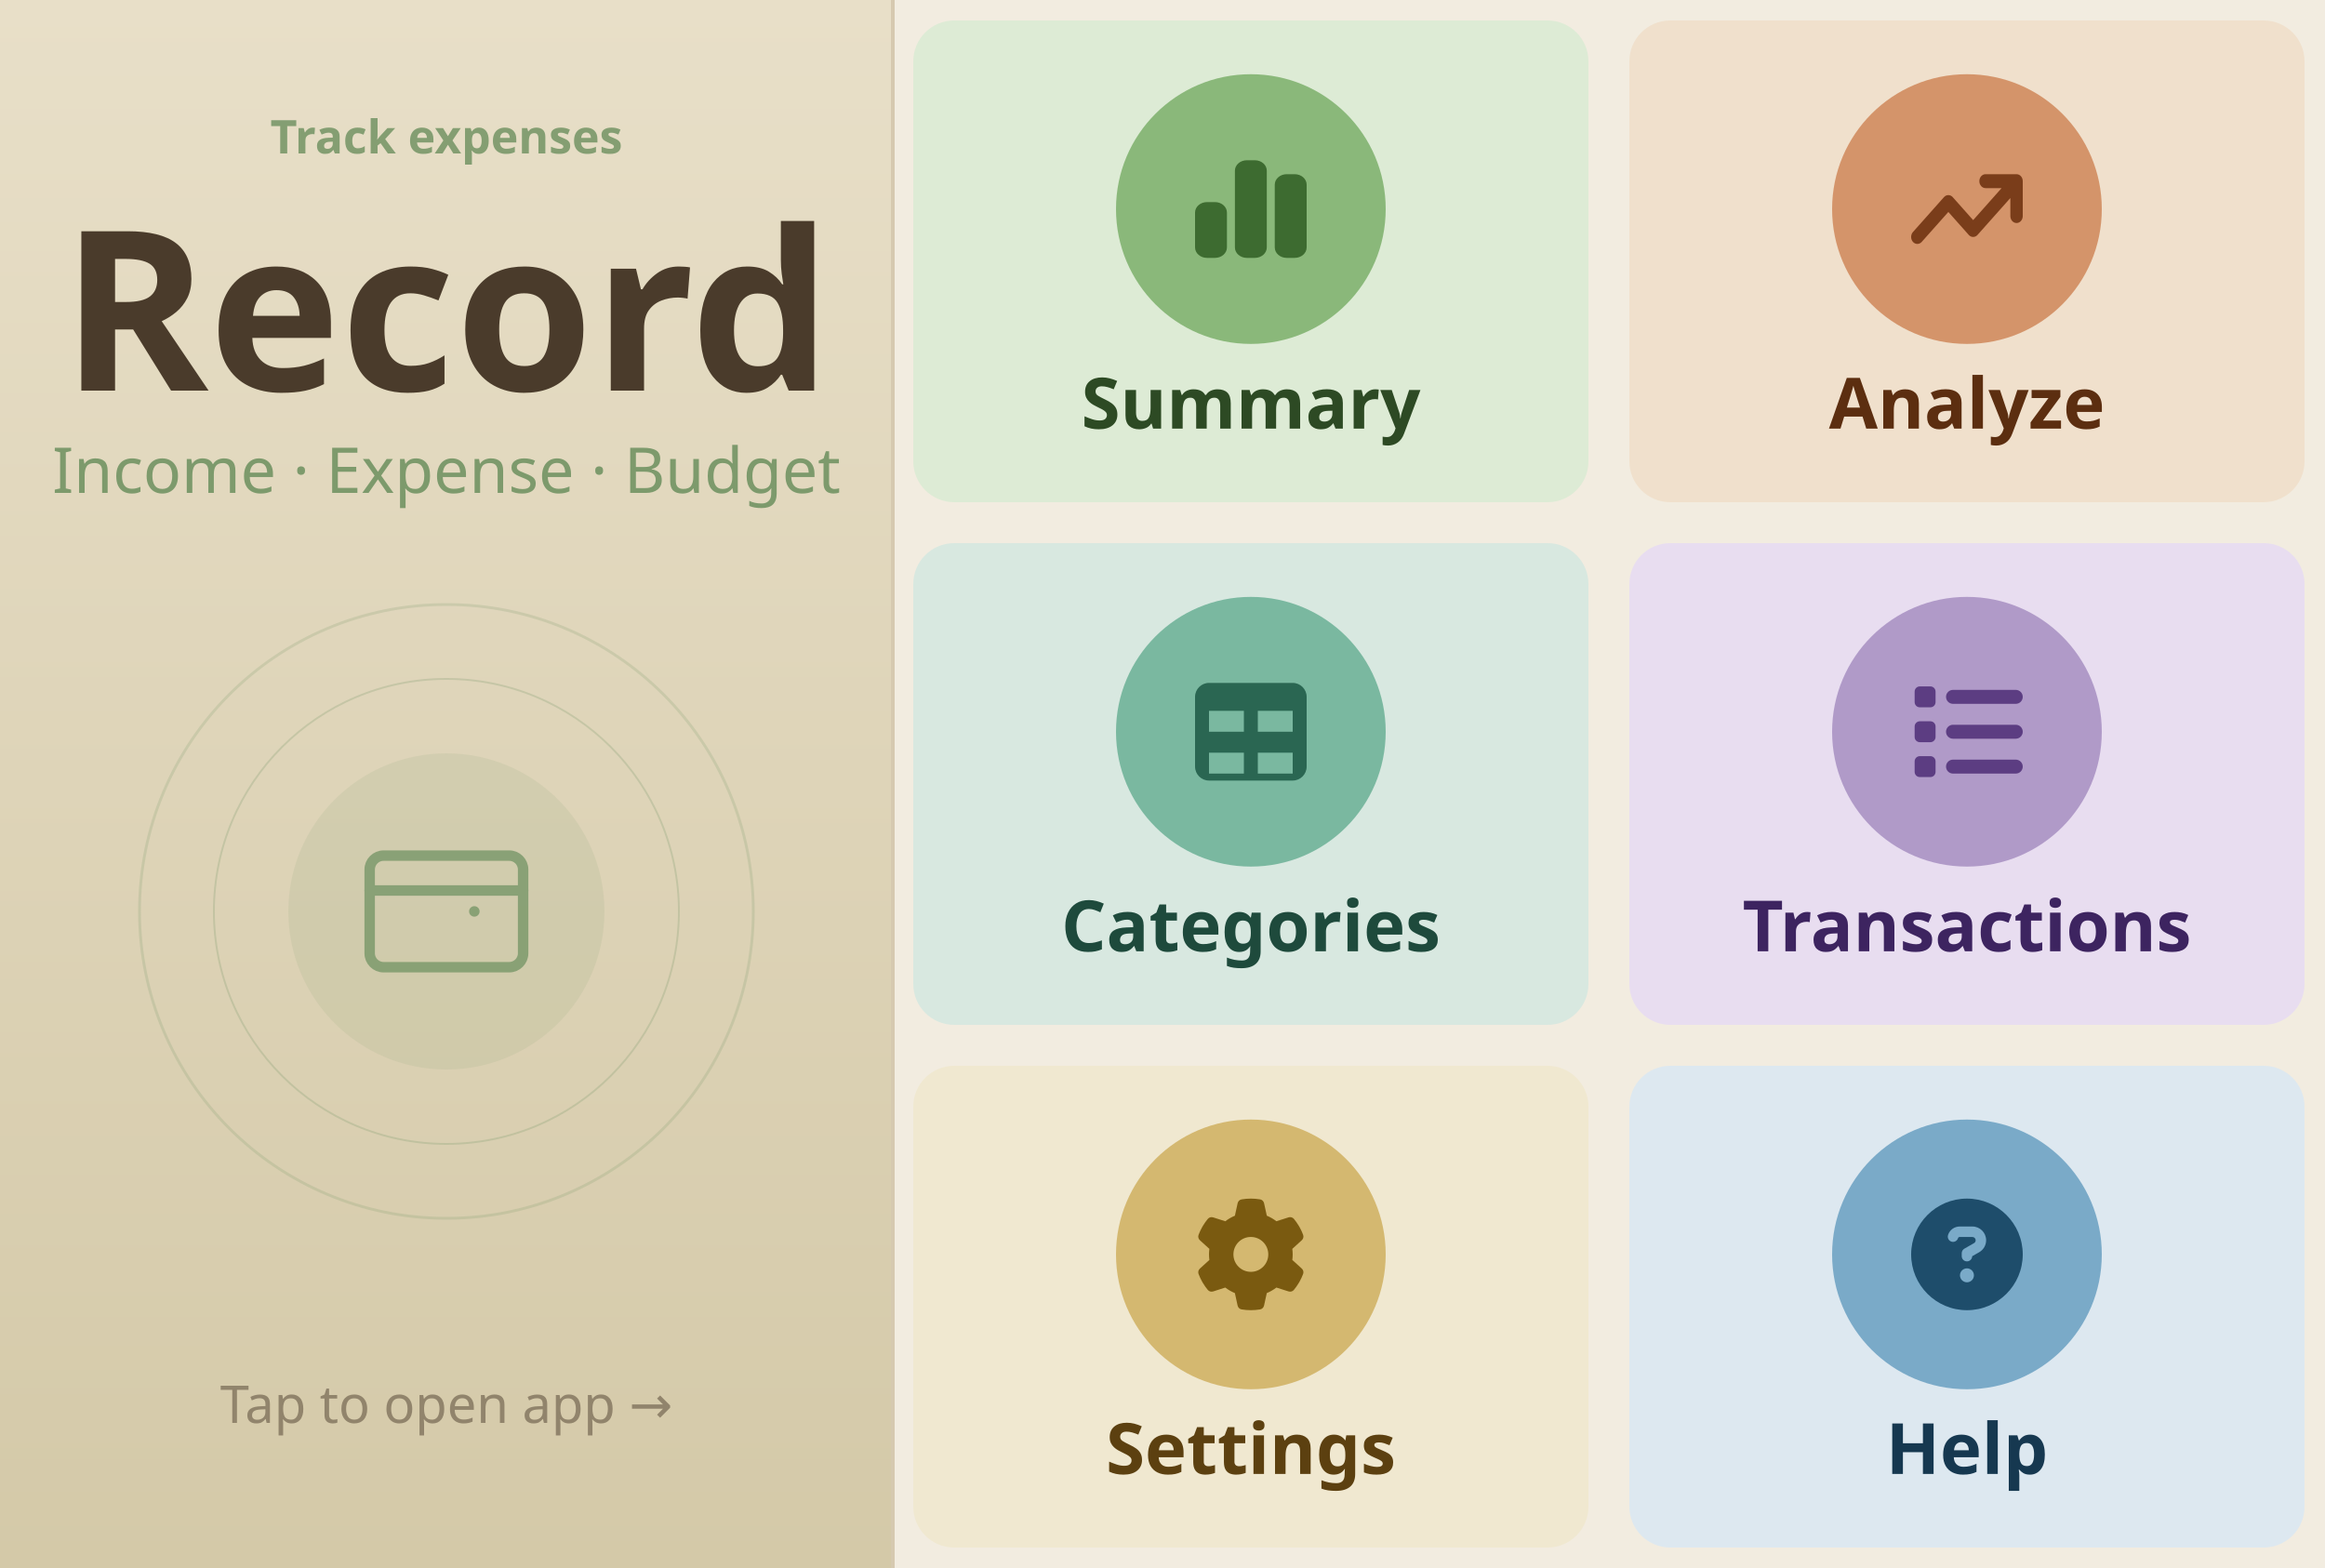
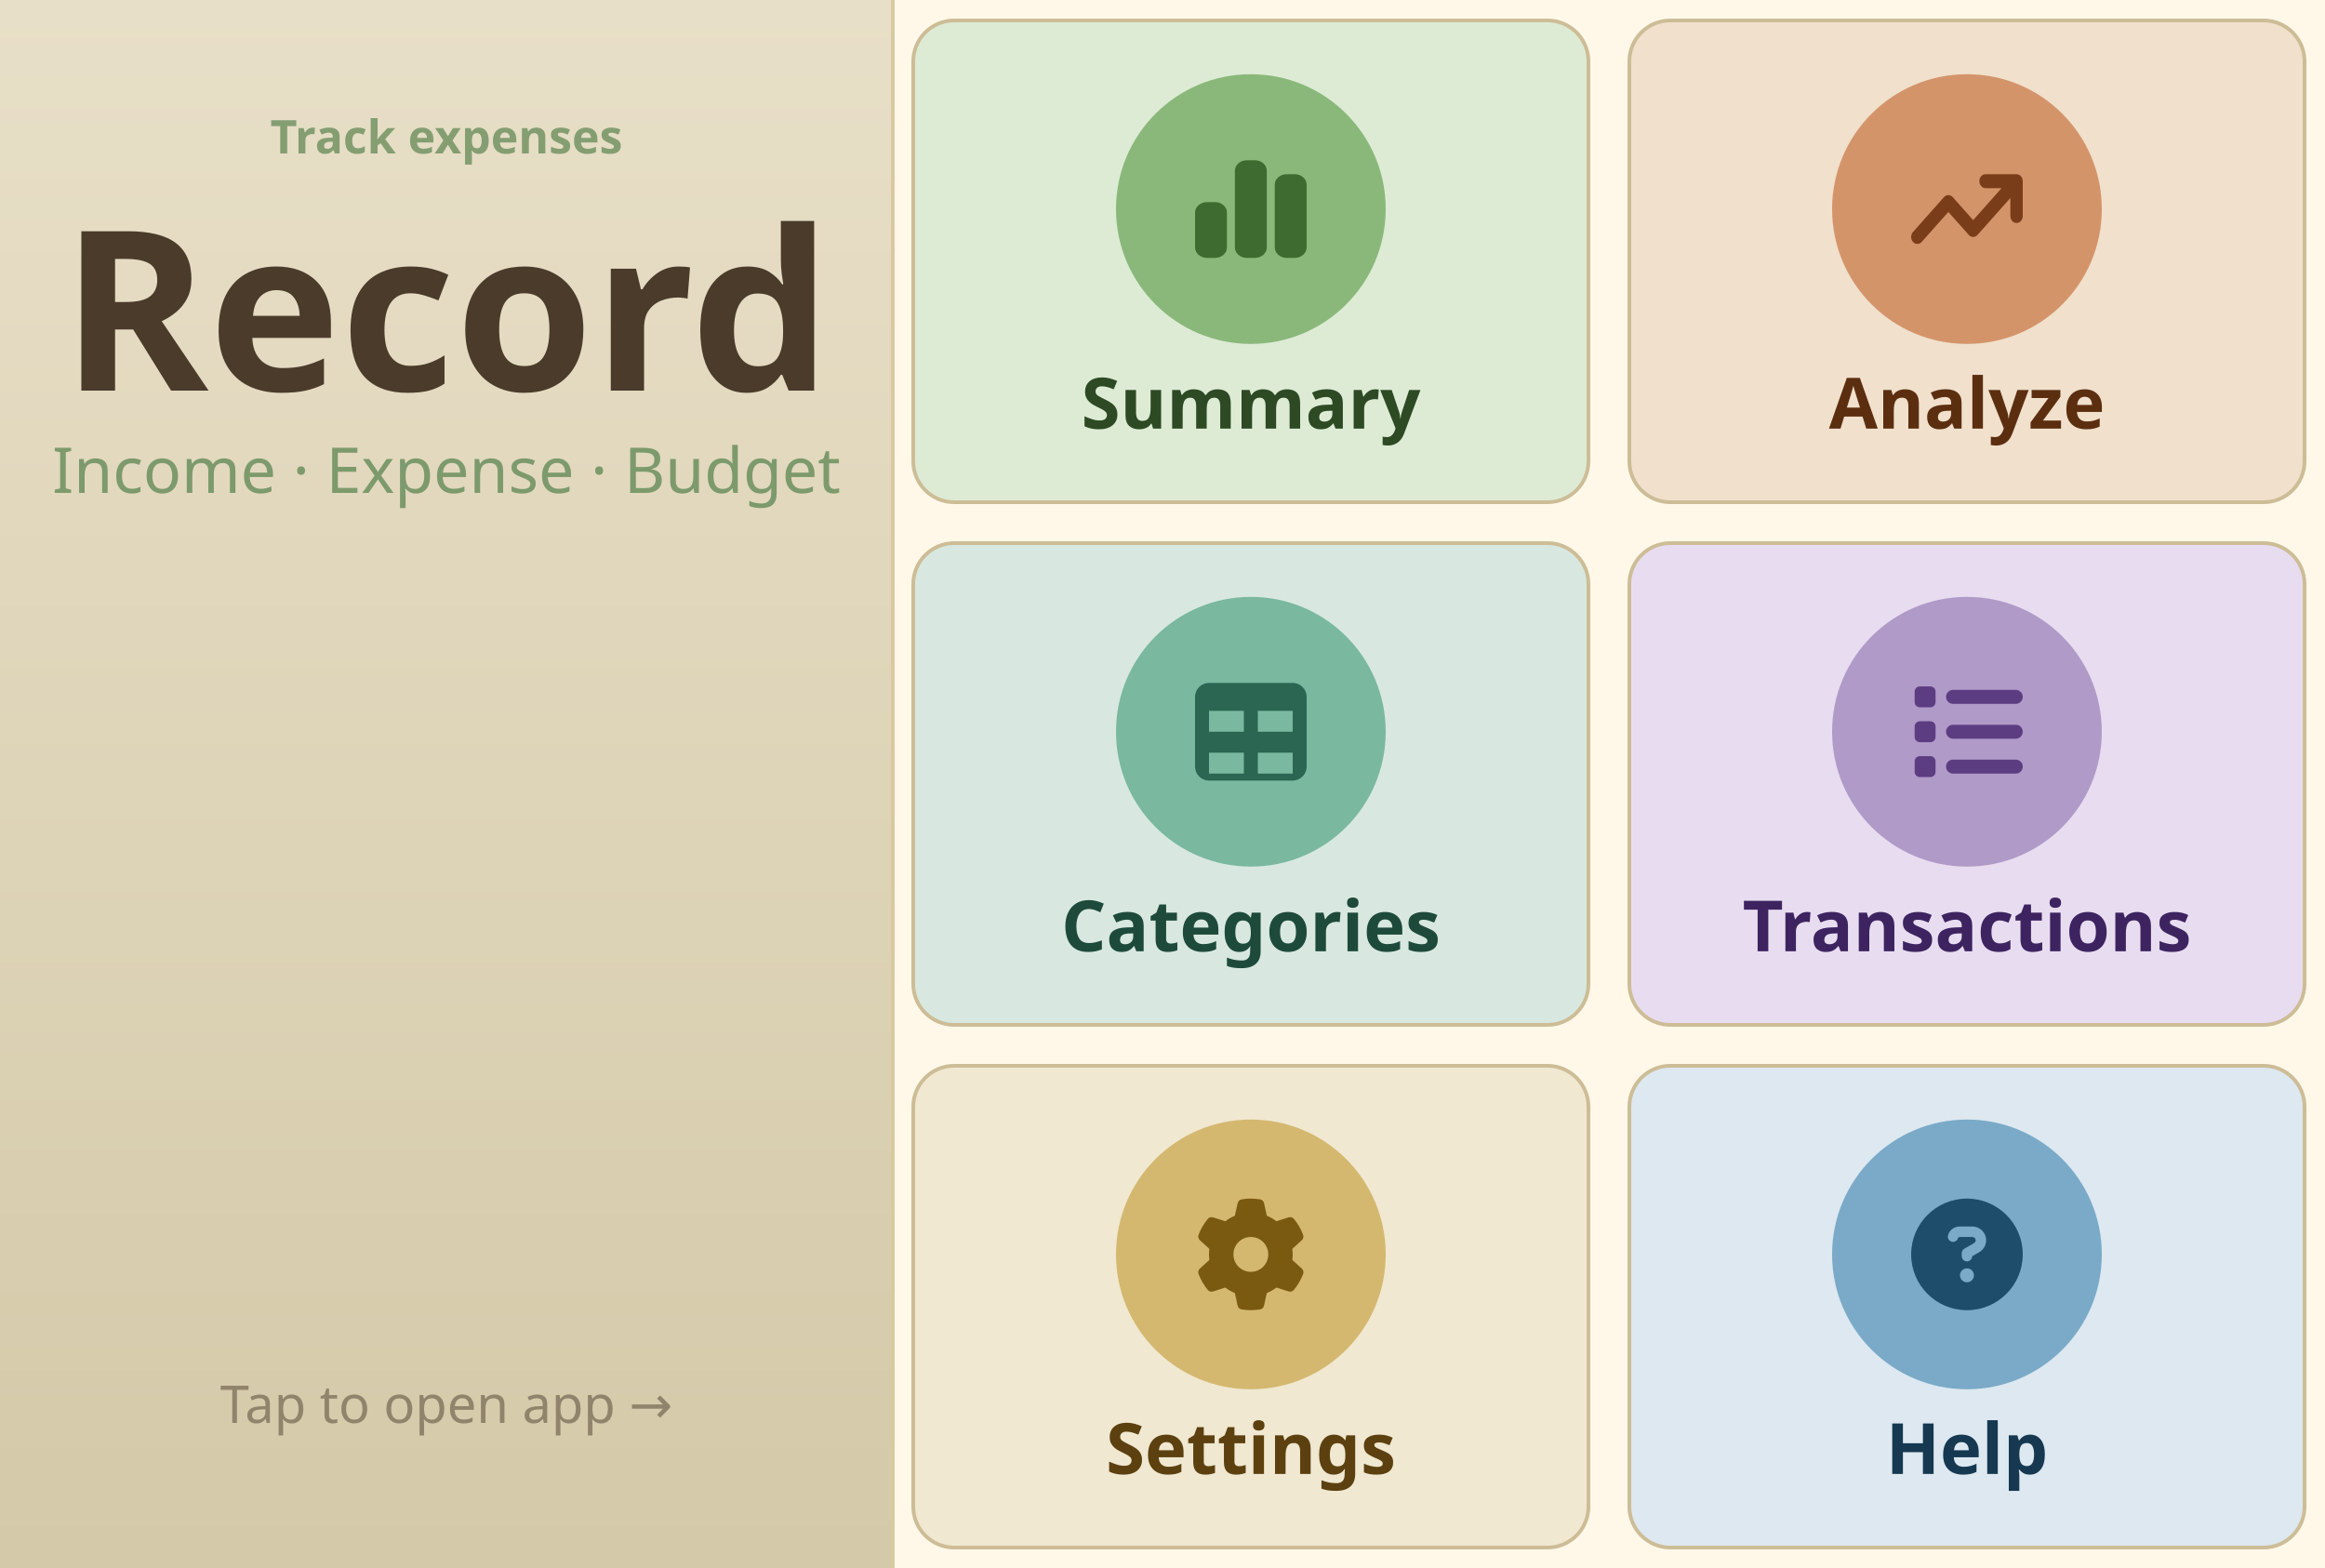
<svg xmlns="http://www.w3.org/2000/svg" width="2500" height="1686" viewBox="0 0 2500 1686">
  <defs>
    <linearGradient id="leftGrad" x1="0" y1="0" x2="0" y2="1">
      <stop offset="0%" stop-color="#e8dfc8" />
      <stop offset="100%" stop-color="#d4c9a8" />
    </linearGradient>
  </defs>
-   <rect x="0" y="0" width="2500" height="1686" fill="#f2ece0" rx="0" />
+   <rect x="0" y="0" width="2500" height="1686" fill="#fff8e9" rx="0" />
  <rect x="0" y="0" width="960" height="1686" fill="url(#leftGrad)" />
-   <line x1="960" y1="0" x2="960" y2="1686" stroke="#d6c9b0" stroke-width="4" />
+   <line x1="960" y1="0" x2="960" y2="1686" stroke="#d8c99f" stroke-width="4" />
  <text x="480" y="165" font-family="Thonburi,'Noto Sans Thai','Sarabun',sans-serif" font-size="50" font-weight="600" fill="#6b8f5e" text-anchor="middle" opacity="0.8">Track expenses</text>
  <text x="480" y="420" font-family="Thonburi,'Noto Sans Thai','Sarabun',sans-serif" font-size="240" font-weight="900" fill="#3d2e1e" text-anchor="middle" opacity="0.92">Record</text>
  <text x="480" y="530" font-family="Thonburi,'Noto Sans Thai','Sarabun',sans-serif" font-size="68" font-weight="400" fill="#6b8f5e" text-anchor="middle" opacity="0.85">Income · Expense · Budget</text>
-   <circle cx="480" cy="980" r="330" fill="none" stroke="#6b8f5e" stroke-width="3" opacity="0.18" />
-   <circle cx="480" cy="980" r="250" fill="none" stroke="#6b8f5e" stroke-width="2" opacity="0.22" />
-   <circle cx="480" cy="980" r="170" fill="#6b8f5e" opacity="0.1" />
-   <g transform="translate(390,890) scale(7.5)" fill="none" stroke="#6b8f5e" stroke-width="1.5" stroke-linecap="round" stroke-linejoin="round" opacity="0.7">
-     <rect x="1" y="4" width="22" height="16" rx="2" />
-     <path d="M16 12h.01" />
-     <path d="M1 9h22" />
-   </g>
  <text x="480" y="1530" font-family="Thonburi,'Noto Sans Thai','Sarabun',sans-serif" font-size="56" font-weight="500" fill="#3d2e1e" text-anchor="middle" opacity="0.45">Tap to open app  →</text>
-   <rect x="982" y="22" width="726" height="518" fill="#ddebd5" rx="44" />
+   <rect x="982" y="22" width="726" height="518" fill="#ddebd5" rx="44" stroke="#cdbd97" stroke-width="4" />
  <circle cx="1345" cy="224.8" r="145" fill="#8ab87a" />
  <g transform="translate(1285,164.8) scale(0.2678571,0.234375)">
    <path fill="#3d6b30" d="M160 80c0-26.5 21.5-48 48-48h32c26.5 0 48 21.5 48 48V432c0 26.5-21.5 48-48 48H208c-26.5 0-48-21.5-48-48V80zM0 272c0-26.5 21.5-48 48-48H80c26.5 0 48 21.5 48 48V432c0 26.5-21.5 48-48 48H48c-26.5 0-48-21.5-48-48V272zM368 96h32c26.5 0 48 21.5 48 48V432c0 26.5-21.5 48-48 48H368c-26.5 0-48-21.5-48-48V144c0-26.5 21.5-48 48-48z" />
  </g>
  <text x="1345" y="460.84" font-family="Thonburi,'Noto Sans Thai','Sarabun',sans-serif" font-size="76" font-weight="700" fill="#2d4a24" text-anchor="middle">Summary</text>
-   <rect x="1752" y="22" width="726" height="518" fill="#f0e0cc" rx="44" />
+   <rect x="1752" y="22" width="726" height="518" fill="#f0e0cc" rx="44" stroke="#cdbd97" stroke-width="4" />
  <circle cx="2115" cy="224.8" r="145" fill="#d4946a" />
  <g transform="translate(2055,164.8) scale(0.2083333,0.234375)">
    <path fill="#7a3d1a" d="M384 160c-17.7 0-32-14.3-32-32s14.3-32 32-32H544c17.7 0 32 14.3 32 32V288c0 17.7-14.3 32-32 32s-32-14.3-32-32V205.3L342.6 374.6c-12.5 12.5-32.8 12.5-45.3 0L192 269.3 54.6 406.6c-12.5 12.5-32.8 12.5-45.3 0s-12.5-32.8 0-45.3l160-160c12.5-12.5 32.8-12.5 45.3 0L320 306.7 466.7 160H384z" />
  </g>
  <text x="2115" y="460.84" font-family="Thonburi,'Noto Sans Thai','Sarabun',sans-serif" font-size="76" font-weight="700" fill="#5c2e10" text-anchor="middle">Analyze</text>
-   <rect x="982" y="584" width="726" height="518" fill="#d8e8e0" rx="44" />
+   <rect x="982" y="584" width="726" height="518" fill="#d8e8e0" rx="44" stroke="#cdbd97" stroke-width="4" />
  <circle cx="1345" cy="786.8" r="145" fill="#7ab8a0" />
  <g transform="translate(1285,726.8) scale(0.234375,0.234375)">
    <path fill="#2a6652" d="M0 96C0 60.7 28.7 32 64 32H448c35.3 0 64 28.7 64 64V416c0 35.3-28.7 64-64 64H64c-35.3 0-64-28.7-64-64V96zm64 64V256h160V160H64zm0 192V448h160V352H64zm224 96h160V352H288v96zm160-192V160H288V256H448z" />
  </g>
  <text x="1345" y="1022.84" font-family="Thonburi,'Noto Sans Thai','Sarabun',sans-serif" font-size="76" font-weight="700" fill="#1e4a3c" text-anchor="middle">Categories</text>
-   <rect x="1752" y="584" width="726" height="518" fill="#e8ddf0" rx="44" />
+   <rect x="1752" y="584" width="726" height="518" fill="#e8ddf0" rx="44" stroke="#cdbd97" stroke-width="4" />
  <circle cx="2115" cy="786.8" r="145" fill="#b09ac8" />
  <g transform="translate(2055,726.8) scale(0.234375,0.234375)">
    <path fill="#5c3d82" d="M40 48C26.7 48 16 58.7 16 72v48c0 13.3 10.7 24 24 24H88c13.3 0 24-10.7 24-24V72c0-13.3-10.7-24-24-24H40zM192 64c-17.7 0-32 14.3-32 32s14.3 32 32 32H480c17.7 0 32-14.3 32-32s-14.3-32-32-32H192zm0 160c-17.7 0-32 14.3-32 32s14.3 32 32 32H480c17.7 0 32-14.3 32-32s-14.3-32-32-32H192zm0 160c-17.7 0-32 14.3-32 32s14.3 32 32 32H480c17.7 0 32-14.3 32-32s-14.3-32-32-32H192zM16 232v48c0 13.3 10.7 24 24 24H88c13.3 0 24-10.7 24-24V232c0-13.3-10.7-24-24-24H40c-13.3 0-24 10.7-24 24zM40 368c-13.3 0-24 10.7-24 24v48c0 13.3 10.7 24 24 24H88c13.3 0 24-10.7 24-24V392c0-13.3-10.7-24-24-24H40z" />
  </g>
  <text x="2115" y="1022.84" font-family="Thonburi,'Noto Sans Thai','Sarabun',sans-serif" font-size="76" font-weight="700" fill="#3d2460" text-anchor="middle">Transactions</text>
-   <rect x="982" y="1146" width="726" height="518" fill="#f0e8d0" rx="44" />
+   <rect x="982" y="1146" width="726" height="518" fill="#f0e8d0" rx="44" stroke="#cdbd97" stroke-width="4" />
  <circle cx="1345" cy="1348.8" r="145" fill="#d4b870" />
  <g transform="translate(1285,1288.8) scale(0.234375,0.234375)">
    <path fill="#7a5a10" d="M495.9 166.6c3.2 8.7 .5 18.4-6.4 24.6l-43.3 39.4c1.1 8.3 1.7 16.8 1.7 25.4s-.6 17.1-1.7 25.4l43.3 39.4c6.9 6.2 9.6 15.9 6.4 24.6c-4.4 11.9-9.7 23.3-15.8 34.3l-4.7 8.1c-6.6 11-14 21.4-22.1 31.2c-5.9 7.2-15.7 9.6-24.5 6.8l-55.7-17.7c-13.4 10.3-28.2 18.9-44 25.4l-12.5 57.1c-2 9.1-9 16.3-18.2 17.8c-13.8 2.3-28 3.5-42.5 3.5s-28.7-1.2-42.5-3.5c-9.2-1.5-16.2-8.7-18.2-17.8l-12.5-57.1c-15.8-6.5-30.6-15.1-44-25.4L83.1 425.9c-8.8 2.8-18.6 .3-24.5-6.8c-8.1-9.8-15.5-20.2-22.1-31.2l-4.7-8.1c-6.1-11-11.4-22.4-15.8-34.3c-3.2-8.7-.5-18.4 6.4-24.6l43.3-39.4C64.6 273.1 64 264.6 64 256s.6-17.1 1.7-25.4L22.4 191.2c-6.9-6.2-9.6-15.9-6.4-24.6c4.4-11.9 9.7-23.3 15.8-34.3l4.7-8.1c6.6-11 14-21.4 22.1-31.2c5.9-7.2 15.7-9.6 24.5-6.8l55.7 17.7c13.4-10.3 28.2-18.9 44-25.4l12.5-57.1c2-9.1 9-16.3 18.2-17.8C227.3 1.2 241.5 0 256 0s28.7 1.2 42.5 3.5c9.2 1.5 16.2 8.7 18.2 17.8l12.5 57.1c15.8 6.5 30.6 15.1 44 25.4l55.7-17.7c8.8-2.8 18.6-.3 24.5 6.8c8.1 9.8 15.5 20.2 22.1 31.2l4.7 8.1c6.1 11 11.4 22.4 15.8 34.3zM256 336a80 80 0 1 0 0-160 80 80 0 1 0 0 160z" />
  </g>
  <text x="1345" y="1584.84" font-family="Thonburi,'Noto Sans Thai','Sarabun',sans-serif" font-size="76" font-weight="700" fill="#5c4010" text-anchor="middle">Settings</text>
-   <rect x="1752" y="1146" width="726" height="518" fill="#dde8f0" rx="44" />
+   <rect x="1752" y="1146" width="726" height="518" fill="#dde8f0" rx="44" stroke="#cdbd97" stroke-width="4" />
  <circle cx="2115" cy="1348.8" r="145" fill="#7aaac8" />
  <g transform="translate(2055,1288.8) scale(0.234375,0.234375)">
    <path fill="#1e4d6b" d="M256 512A256 256 0 1 0 256 0a256 256 0 1 0 0 512zM169.8 165.3c7.9-22.3 29.1-37.3 52.8-37.3h58.3c34.9 0 63.1 28.3 63.1 63.1c0 22.6-12.1 43.5-31.7 54.8L280 264.4c-.2 13-10.9 23.6-24 23.6c-13.3 0-24-10.7-24-24V250.5c0-8.6 4.6-16.5 12.1-20.8l44.3-25.4c4.7-2.7 7.6-7.7 7.6-13.1c0-8.4-6.8-15.1-15.1-15.1H222.6c-3.4 0-6.4 2.1-7.5 5.3l-.4 1.2c-4.4 12.5-18.2 19-30.6 14.6s-19-18.2-14.6-30.6l.4-1.2zM224 352a32 32 0 1 1 64 0 32 32 0 1 1 -64 0z" />
  </g>
  <text x="2115" y="1584.84" font-family="Thonburi,'Noto Sans Thai','Sarabun',sans-serif" font-size="76" font-weight="700" fill="#163850" text-anchor="middle">Help</text>
</svg>
